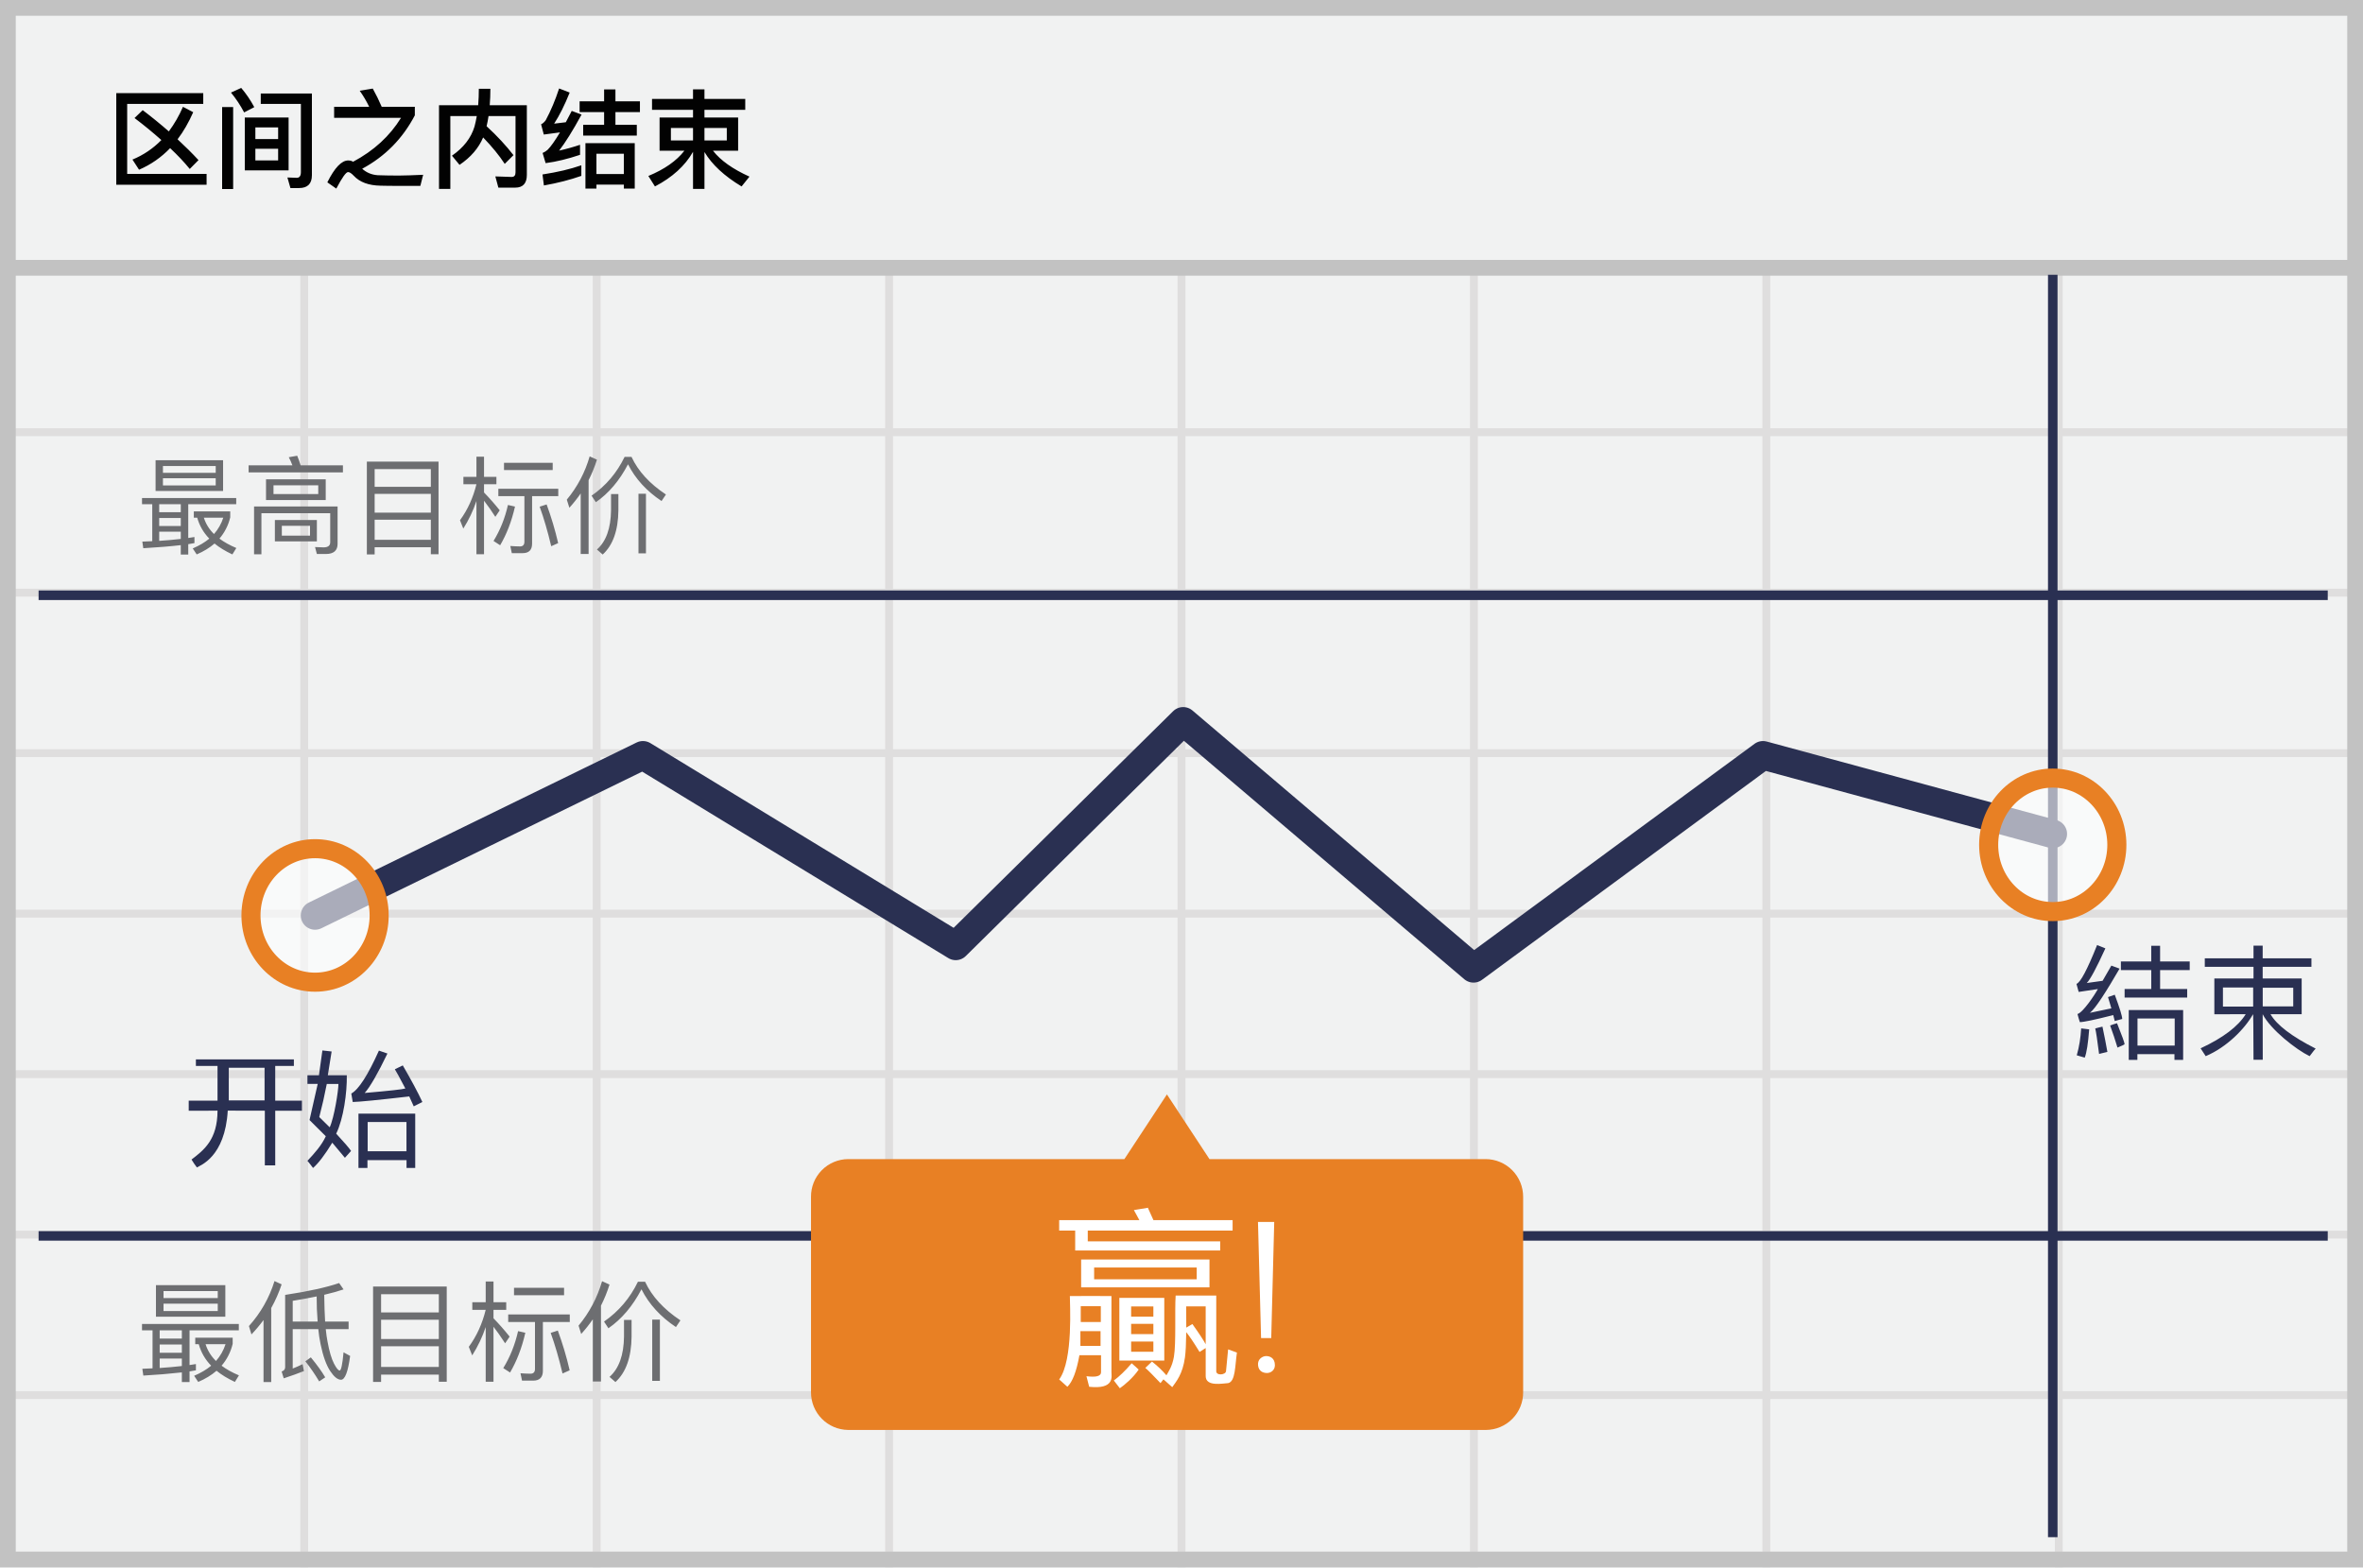
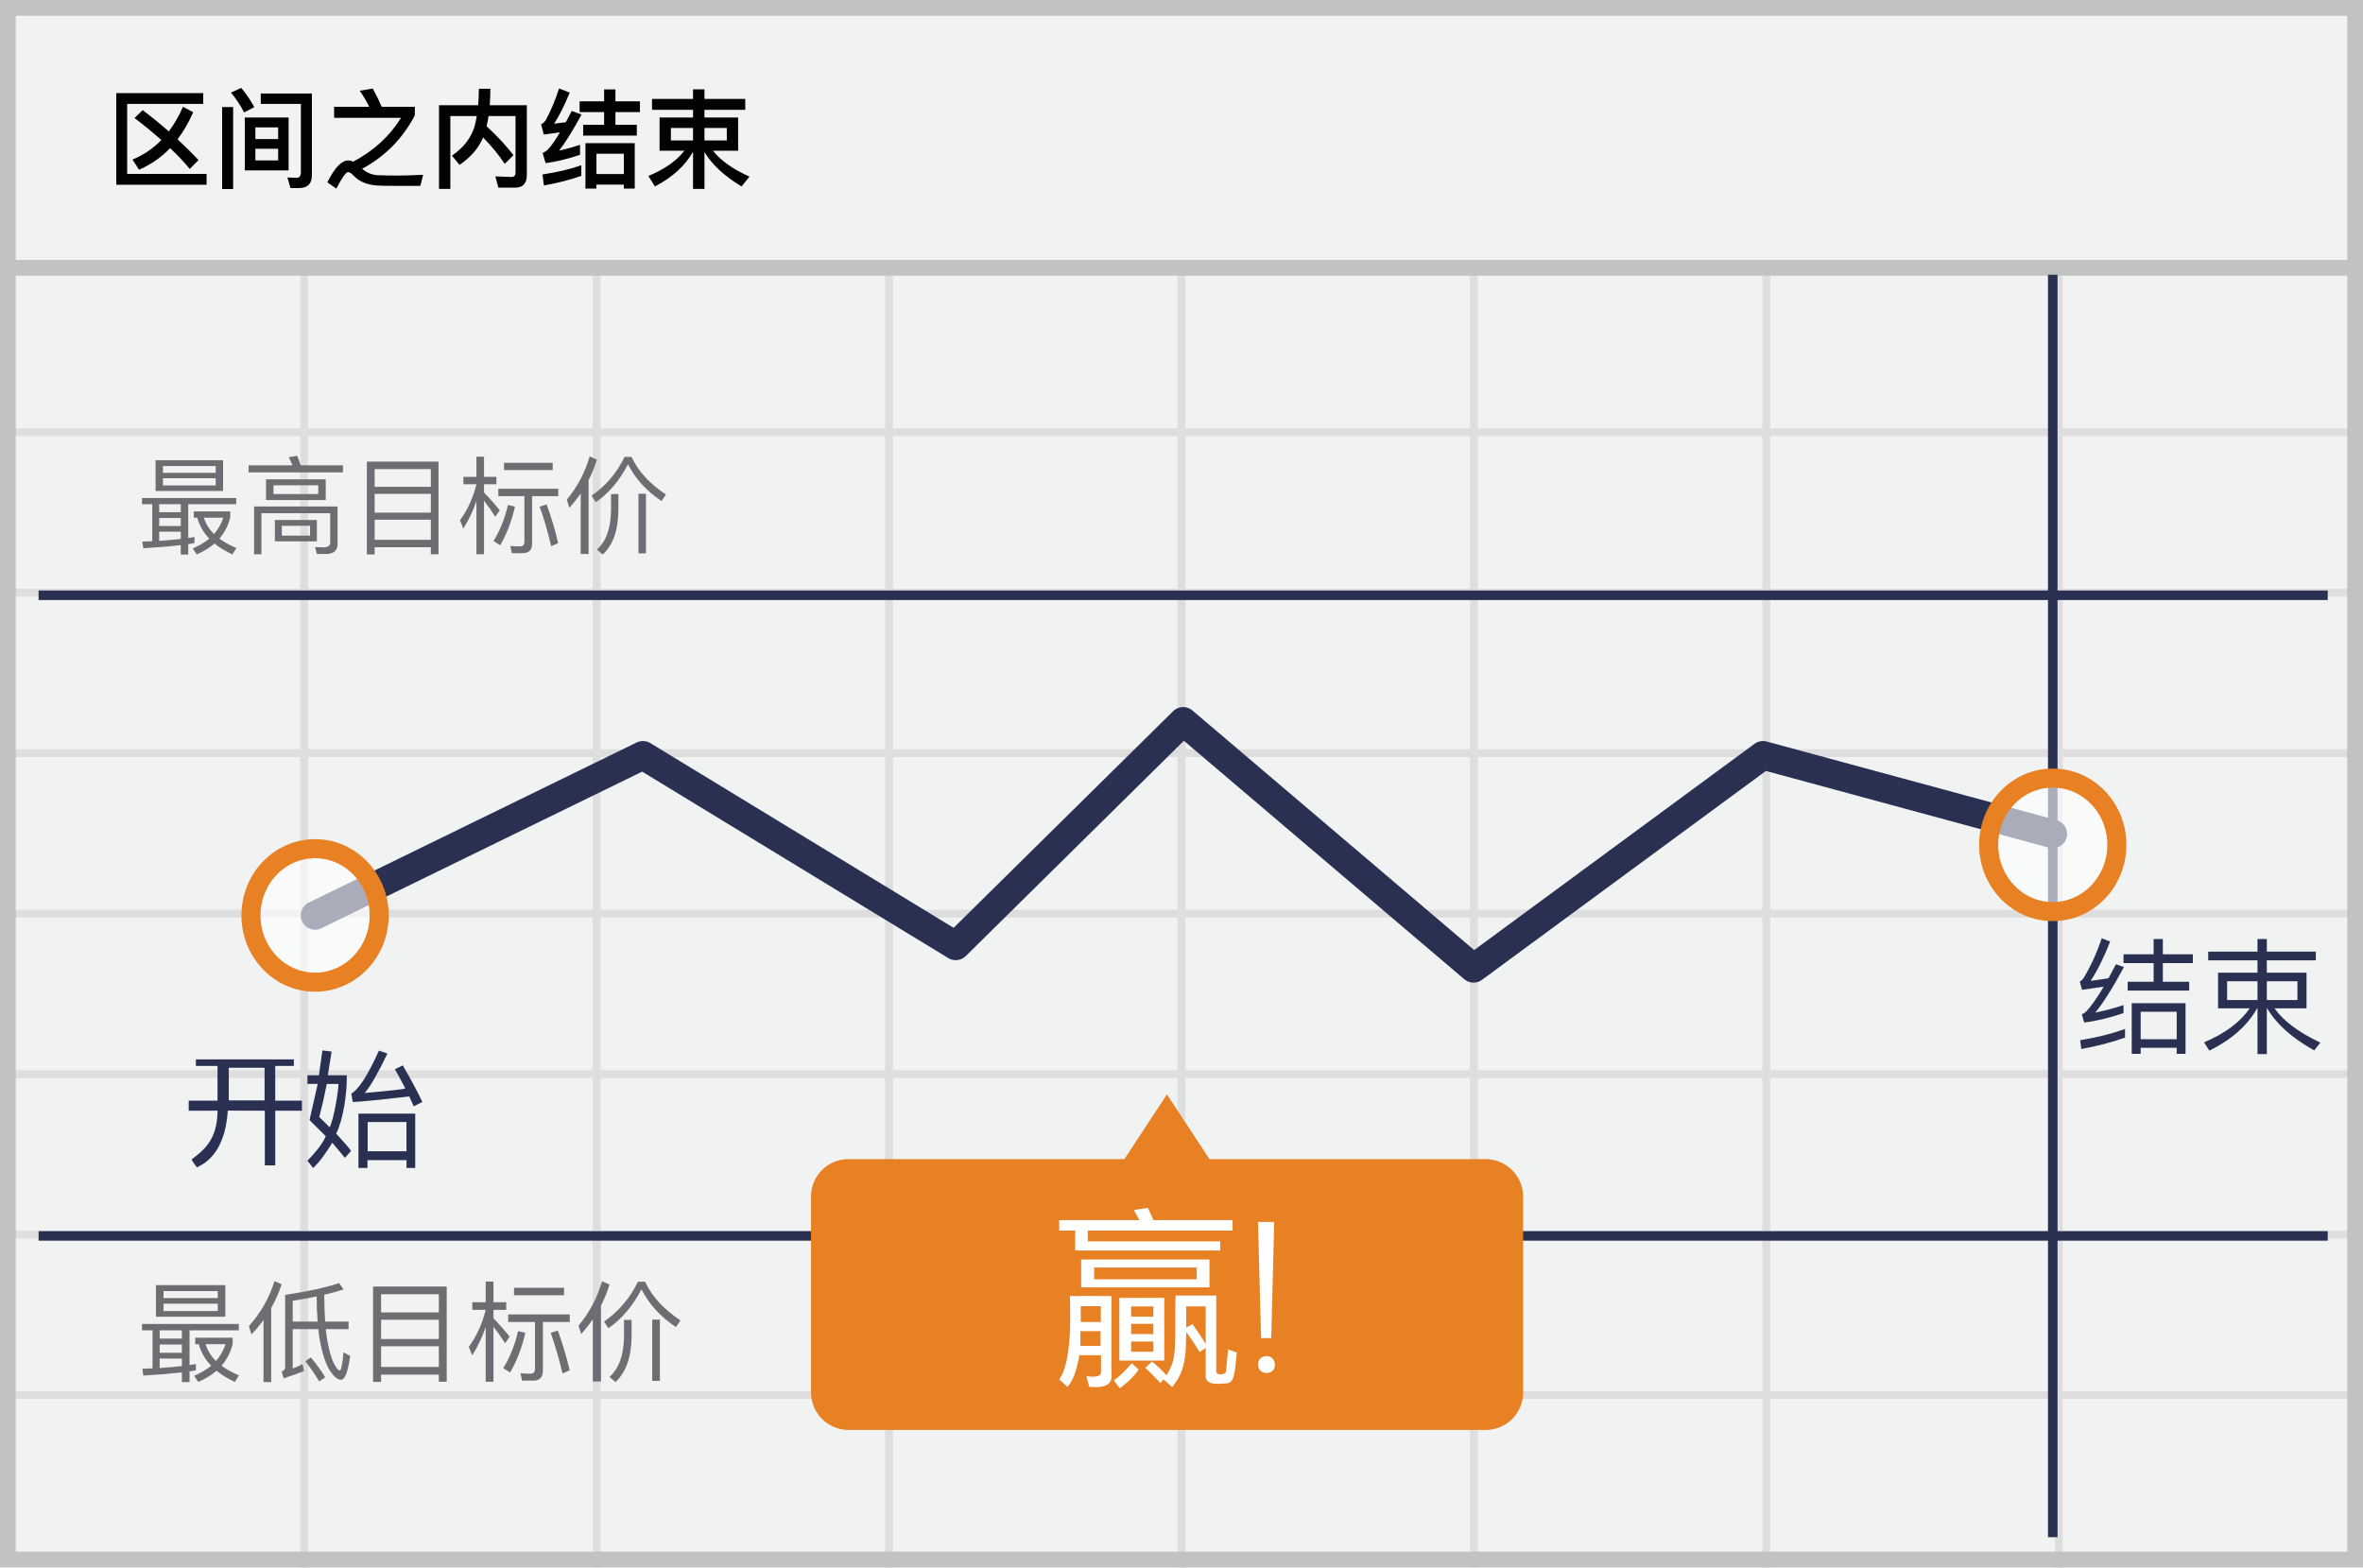
<svg xmlns="http://www.w3.org/2000/svg" width="300" height="199" viewBox="0 0 300 199">
  <g fill="none" fill-rule="evenodd">
-     <path fill="#F1F2F2" d="M0 0h300v199H0z" />
-     <path d="M39.125 55.375V74.75H75.25V55.375H39.125zm0-1H75.25V34h1v20.375h36.125V34h1v20.375H149.5V34h1v20.375h36.125V34h1v20.375h36.125V34h1v20.375h36.125V34h1v20.375H299.5v1h-37.625V74.75H299.5v1h-37.625v19.375H299.5v1h-37.625V115.5H299.5v1h-37.625v19.375H299.5v1h-37.625v19.375H299.5v1h-37.625v19.375H299.5v1h-37.625V199h-1v-21.375H224.75V199h-1v-21.375h-36.125V199h-1v-21.375H150.5V199h-1v-21.375h-36.125V199h-1v-21.375H76.25V199h-1v-21.375H39.125V199h-1v-21.375H1.5v-1h36.625V157.25H1.5v-1h36.625v-19.375H1.5v-1h36.625V116.5H1.5v-1h36.625V96.125H1.5v-1h36.625V75.75H1.5v-1h36.625V55.375H1.5v-1h36.625V34h1v20.375zm221.75 1H224.75V74.75h36.125V55.375zm-37.125 0h-36.125V74.75h36.125V55.375zm-37.125 0H150.5V74.75h36.125V55.375zm-37.125 0h-36.125V74.75H149.5V55.375zm-37.125 0H76.25V74.75h36.125V55.375zM39.125 75.75v19.375H75.25V75.75H39.125zm221.75 0H224.75v19.375h36.125V75.75zm-37.125 0h-36.125v19.375h36.125V75.75zm-37.125 0H150.5v19.375h36.125V75.75zm-37.125 0h-36.125v19.375H149.5V75.75zm-37.125 0H76.25v19.375h36.125V75.75zm-73.25 20.375V115.5H75.25V96.125H39.125zm221.75 0H224.75V115.5h36.125V96.125zm-37.125 0h-36.125V115.5h36.125V96.125zm-37.125 0H150.5V115.5h36.125V96.125zm-37.125 0h-36.125V115.5H149.5V96.125zm-37.125 0H76.25V115.5h36.125V96.125zM39.125 116.5v19.375H75.25V116.5H39.125zm221.75 0H224.75v19.375h36.125V116.5zm-37.125 0h-36.125v19.375h36.125V116.5zm-37.125 0H150.5v19.375h36.125V116.5zm-37.125 0h-36.125v19.375H149.5V116.5zm-37.125 0H76.25v19.375h36.125V116.5zm-73.25 20.375v19.375H75.25v-19.375H39.125zm221.75 0H224.75v19.375h36.125v-19.375zm-37.125 0h-36.125v19.375h36.125v-19.375zm-37.125 0H150.5v19.375h36.125v-19.375zm-37.125 0h-36.125v19.375H149.5v-19.375zm-37.125 0H76.25v19.375h36.125v-19.375zm-73.25 20.375v19.375H75.25V157.25H39.125zm221.75 0H224.75v19.375h36.125V157.25zm-37.125 0h-36.125v19.375h36.125V157.25zm-37.125 0H150.5v19.375h36.125V157.25zm-37.125 0h-36.125v19.375H149.5V157.25zm-37.125 0H76.25v19.375h36.125V157.25z" fill="#DFDEDE" />
+     <path fill="#F1F2F2" fill-rule="nonzero" d="M0 0h300v199H0z" />
+     <path d="M39.125 55.375V74.75H75.25V55.375H39.125zm0-1H75.25V34h1v20.375h36.125V34h1v20.375H149.5V34h1v20.375h36.125V34h1v20.375h36.125V34h1v20.375h36.125V34h1v20.375H299.5v1h-37.625V74.75H299.5v1h-37.625v19.375H299.5v1h-37.625V115.5H299.5v1h-37.625v19.375H299.5v1h-37.625v19.375H299.5v1h-37.625v19.375H299.5v1h-37.625V199h-1v-21.375H224.75V199h-1v-21.375h-36.125V199h-1v-21.375H150.5V199h-1v-21.375h-36.125V199h-1v-21.375H76.25V199h-1v-21.375H39.125V199h-1v-21.375H1.5v-1h36.625V157.25H1.5v-1h36.625v-19.375H1.5v-1h36.625V116.5H1.5v-1h36.625V96.125H1.5v-1h36.625V75.75H1.5v-1h36.625V55.375H1.5v-1h36.625V34h1v20.375zm221.75 1H224.75V74.75h36.125V55.375zm-37.125 0h-36.125V74.75h36.125V55.375zm-37.125 0H150.5V74.75h36.125V55.375zm-37.125 0h-36.125V74.75H149.5V55.375zm-37.125 0H76.25V74.75h36.125V55.375zM39.125 75.75v19.375H75.25V75.75H39.125zm221.75 0H224.75v19.375h36.125V75.75zm-37.125 0h-36.125v19.375h36.125V75.75zm-37.125 0H150.5v19.375h36.125V75.75zm-37.125 0h-36.125v19.375H149.5V75.75zm-37.125 0H76.25v19.375h36.125V75.75zm-73.25 20.375V115.5H75.25V96.125H39.125zm221.75 0H224.75V115.5h36.125V96.125zm-37.125 0h-36.125V115.5h36.125V96.125zm-37.125 0H150.5V115.5h36.125V96.125zm-37.125 0h-36.125V115.5H149.5V96.125zm-37.125 0H76.25V115.5h36.125V96.125zM39.125 116.5v19.375H75.25V116.5H39.125zm221.75 0H224.75v19.375h36.125V116.5zm-37.125 0h-36.125v19.375h36.125V116.5zm-37.125 0H150.5v19.375h36.125V116.5zm-37.125 0h-36.125v19.375H149.5V116.5zm-37.125 0H76.25v19.375h36.125V116.5zm-73.25 20.375v19.375H75.25v-19.375H39.125zm221.75 0H224.75v19.375h36.125v-19.375zm-37.125 0h-36.125v19.375h36.125v-19.375zm-37.125 0H150.5v19.375h36.125v-19.375zm-37.125 0h-36.125v19.375H149.5v-19.375zm-37.125 0H76.25v19.375h36.125v-19.375zm-73.25 20.375v19.375H75.25V157.25H39.125zm221.75 0H224.75v19.375h36.125V157.25zm-37.125 0h-36.125v19.375h36.125V157.25zm-37.125 0H150.5v19.375h36.125V157.25zm-37.125 0h-36.125v19.375H149.5V157.25zm-37.125 0H76.25v19.375h36.125V157.25z" fill="#DFDEDE" fill-rule="nonzero" />
    <path stroke="#C2C2C2" stroke-width="2" d="M1 1h298v197H1z" />
-     <path fill="#C2C2C2" d="M0 33h300v2H0z" />
+     <path fill="#C2C2C2" fill-rule="nonzero" d="M0 33h300v2H0z" />
    <g transform="translate(4 34.164)">
      <path d="M256.613.725V161M.9 41.412h290.625M.9 122.75h290.625" stroke="#2A3052" stroke-width="1.211" stroke-linejoin="round" />
      <path stroke="#2A3052" stroke-width="3.633" stroke-linecap="round" stroke-linejoin="round" d="M36 82.063l41.625-20.326 39.713 24.188 28.875-28.5 36.862 31.35 36.75-27.038 36.788 9.976" />
      <path d="M184.613 113H149.55l-5.4-8.213-5.4 8.213h-35.063a4.747 4.747 0 0 0-4.724 4.8v24.788a4.77 4.77 0 0 0 4.725 4.8h80.962a4.747 4.747 0 0 0 4.725-4.8V117.8a4.777 4.777 0 0 0-4.762-4.8z" fill="#E88024" fill-rule="nonzero" />
-       <ellipse cx="8.363" cy="9.6" rx="8.137" ry="8.475" opacity=".6" transform="translate(248.25 63.5)" fill="#FFF" fill-rule="nonzero" />
+       <ellipse cx="8.363" cy="8.6" rx="8.137" ry="8.475" opacity=".6" transform="translate(248.25 64.5)" fill="#FFF" fill-rule="nonzero" />
      <ellipse stroke="#E88024" stroke-width="2.422" cx="256.613" cy="73.1" rx="8.137" ry="8.475" />
-       <ellipse cx="9" cy="11.063" rx="8.137" ry="8.475" opacity=".6" transform="translate(27 71)" fill="#FFF" fill-rule="nonzero" />
+       <ellipse cx="9" cy="9.063" rx="8.137" ry="8.475" opacity=".6" transform="translate(27 73)" fill="#FFF" fill-rule="nonzero" />
      <ellipse stroke="#E88024" stroke-width="2.422" cx="36" cy="82.063" rx="8.137" ry="8.475" />
    </g>
-     <path d="M18.118 13.986a59.812 59.812 0 0 1 3.316 2.699 15.642 15.642 0 0 0 1.794-3.124l1.302.685c-.576 1.301-1.233 2.452-1.987 3.439.96.89 1.85 1.767 2.658 2.644l-1.11 1.123c-.712-.877-1.548-1.754-2.493-2.644a11.974 11.974 0 0 1-3.945 2.74l-.836-1.288a10.874 10.874 0 0 0 3.671-2.48 55.031 55.031 0 0 0-3.41-2.794l1.04-1zm-3.356-2.165h11.042v1.37h-9.658v8.891h10.082v1.37H14.762v-11.63zm16.316 3.096h5.562v6.713h-5.562v-6.713zm4.233 5.453v-1.48h-2.89v1.48h2.89zm-2.89-2.713h2.89v-1.48h-2.89v1.48zm5.548 6.22h-1.096l-.384-1.343 1.192.041c.343 0 .52-.246.52-.726v-8.658h-5.095v-1.315h6.493v10.37c0 1.083-.548 1.63-1.63 1.63zM28.2 13.588H29.6V24H28.2V13.588zm2.425-2.424c.63.74 1.178 1.548 1.658 2.438l-1.288.671a14.637 14.637 0 0 0-1.671-2.52l1.301-.59zm16.7.082a24.39 24.39 0 0 1 1.137 2.315h4.205v1.082c-1.548 2.96-3.78 5.22-6.685 6.782.548.493 1.206.767 1.973.821a69.49 69.49 0 0 0 2.753.042c.726 0 1.726-.042 3.014-.096l-.356 1.41h-2.439c-1.219 0-2.096-.013-2.616-.027-1.507-.027-2.63-.438-3.398-1.26-.301-.315-.534-.466-.726-.466-.26 0-.753.699-1.493 2.096l-1.137-.794c.932-1.863 1.808-2.781 2.658-2.781.178 0 .342.027.507.11a.275.275 0 0 1 .11.054c2.63-1.397 4.657-3.26 6.082-5.576H42.42v-1.397h4.452a14.286 14.286 0 0 0-1.205-2.041l1.658-.274zm14.014 6.206c-.575 1.356-1.575 2.52-3 3.48l-.96-1.165c1.467-1.014 2.426-2.247 2.864-3.699.11-.41.206-.863.288-1.329h-3.357v9.247h-1.438v-10.63h4.973a24.95 24.95 0 0 0 .082-2.083h1.466c0 .74-.028 1.439-.082 2.083h4.712v8.85c0 1.068-.493 1.616-1.466 1.616h-2.15l-.384-1.425 2.069.069c.328 0 .493-.192.493-.576v-7.15h-3.425c-.069.451-.15.876-.247 1.287 1.343 1.233 2.48 2.466 3.412 3.671l-1.11 1.11c-.685-1.055-1.603-2.178-2.74-3.356zm12.466 3.534v1.343c-1.397.493-2.972.904-4.753 1.219l-.178-1.397c1.876-.288 3.52-.672 4.931-1.165zm-2.822-9.754l1.343.52c-.644 1.604-1.302 2.919-1.973 3.946.493-.055.987-.11 1.48-.178.233-.452.48-.931.753-1.438l1.247.465c-1.124 2.069-2.082 3.59-2.85 4.576a25.837 25.837 0 0 0 2.658-.74v1.274c-1.548.52-3 .877-4.37 1.055l-.384-1.288c.247-.11.466-.246.644-.41.411-.412.932-1.151 1.562-2.206-.658.082-1.343.178-2.055.274l-.342-1.302c.219-.096.41-.274.589-.52.657-1.22 1.219-2.562 1.698-4.028zm2.603 1.63h3.11v-1.507h1.438v1.507h3.11v1.37h-3.11v1.617h2.713v1.37h-6.809v-1.37h2.658v-1.617h-3.11v-1.37zm7 5.316v5.767h-1.383v-.507h-3.48v.507h-1.397v-5.767h6.26zm-4.863 3.918h3.48V19.52h-3.48v2.576zm7.056-9.535h5.205v-1.22h1.452v1.22h5.179v1.384h-5.179v.972h4.275v4.22H90.52c.959 1.233 2.507 2.329 4.63 3.288l-1 1.246c-2.192-1.315-3.754-2.767-4.713-4.37v4.685h-1.452v-4.712c-1.013 1.78-2.63 3.246-4.836 4.397l-.835-1.329c2.055-.849 3.575-1.918 4.575-3.205h-3.15v-4.22h4.246v-.972H82.78V12.56zm9.493 5.274v-1.589h-2.836v1.59h2.836zm-4.288 0v-1.589h-2.808v1.59h2.808z" fill="#020202" />
-     <path d="M18.03 63.232h11.96v.786H23.9v4.285c.271-.04.543-.08.787-.122v.773c-.244.041-.516.082-.787.136v1.315h-.95v-1.193c-1.287.15-2.874.285-4.759.393l-.122-.84 1.261-.055v-4.692H18.03v-.786zm2.183 5.438a57.332 57.332 0 0 0 2.739-.244v-.923h-2.74v1.167zm0-1.885h2.739v-1.017h-2.74v1.017zm0-1.75h2.739v-1.017h-2.74v1.017zm-.461-6.604h8.57v3.906h-8.57V58.43zm7.634 3.2v-.908h-6.699v.909h6.7zm-6.699-1.6h6.7v-.867h-6.7v.867zm4.353 5.696h-.434v-.8h4.624v.76a6.453 6.453 0 0 1-1.37 2.698c.598.447 1.303.84 2.143 1.193l-.501.814c-.895-.42-1.655-.882-2.265-1.383-.624.542-1.383 1.003-2.265 1.383l-.501-.76c.813-.352 1.518-.759 2.102-1.247a6.078 6.078 0 0 1-1.533-2.658zm2.13 2.075a5.879 5.879 0 0 0 1.179-2.075h-2.468a4.943 4.943 0 0 0 1.288 2.075zm10.563-9.94c.15.366.298.773.434 1.22h5.37v.895H31.563v-.895h5.56a8.103 8.103 0 0 0-.461-1.03l1.071-.19zm3.634 12.476h-1.139l-.23-.882 1.085.04c.556 0 .84-.216.84-.65v-3.689H33.19v5.221h-.935v-6.075h10.604v4.746c0 .855-.502 1.289-1.492 1.289zm-7.594-9.48h7.58v2.631h-7.58v-2.63zm6.632 1.872v-1.112h-5.682v1.112h5.682zm-5.506 3.295h5.33v2.712h-5.33v-2.712zm4.461 1.98v-1.247h-3.58v1.247h3.58zm16.314-9.397v11.757h-.976v-.882h-7.133v.909h-.99V58.608h9.099zm-8.11 9.926h7.134v-2.55h-7.133v2.55zm0-3.444h7.134v-2.387h-7.133v2.387zm0-3.282h7.134v-2.251h-7.133v2.25zm12.924-3.824h.963v2.563h1.573v.935H61.45v1.045a30.78 30.78 0 0 1 1.993 2.264l-.556.827a28.374 28.374 0 0 0-1.437-2.047v6.794h-.963V63.61a16.017 16.017 0 0 1-1.668 3.5l-.42-1.059c.976-1.329 1.668-2.86 2.088-4.57h-1.654v-.935h1.654v-2.563zm4 6.13l.895.203c-.434 1.898-1.07 3.525-1.885 4.909l-.84-.543c.84-1.37 1.45-2.888 1.83-4.57zm4.91-.069a40.88 40.88 0 0 1 1.464 4.91l-.881.393c-.448-1.885-.936-3.553-1.465-5.018l.881-.285zM66.36 70.23h-1.383l-.19-.908c.434.027.84.054 1.234.054.366 0 .556-.204.556-.597v-5.79h-3.309v-.936h7.608v.936h-3.323v6.034c0 .8-.407 1.207-1.193 1.207zm-2.373-11.472h6.183v.922h-6.183v-.922zm9.736 3.892a16.92 16.92 0 0 1-1.437 1.817l-.326-1.03a15.067 15.067 0 0 0 2.902-5.493l.923.42a16.876 16.876 0 0 1-1.058 2.604v9.37h-1.004V62.65zm7.337.04h.949v7.567h-.95V62.69zm-3.485.041h.935v2.048c-.027 2.563-.691 4.434-1.993 5.627l-.732-.637c1.166-1.03 1.762-2.699 1.79-4.99V62.73zm1.722-4.72h.881c.841 1.818 2.306 3.405 4.367 4.774l-.556.827c-1.899-1.26-3.323-2.82-4.258-4.664-1.085 2.074-2.441 3.675-4.082 4.814l-.543-.828c1.818-1.26 3.214-2.902 4.19-4.922zM18.03 168.1h12.29v.807h-6.256v4.404c.278-.042.557-.083.808-.125v.794c-.251.042-.53.084-.808.14v1.351h-.976v-1.226a86.403 86.403 0 0 1-4.891.404l-.126-.864 1.296-.056v-4.822H18.03v-.808zm2.243 5.588a58.918 58.918 0 0 0 2.815-.251v-.948h-2.815v1.199zm0-1.938h2.815v-1.045h-2.815v1.045zm0-1.797h2.815v-1.046h-2.815v1.046zm-.474-6.787h8.808v4.013h-8.808v-4.013zm7.846 3.289v-.934h-6.884v.934h6.884zm-6.884-1.645h6.884v-.892h-6.884v.892zm4.473 5.853h-.446v-.822h4.752v.78a6.632 6.632 0 0 1-1.407 2.774c.613.46 1.338.864 2.202 1.226l-.516.836c-.92-.432-1.7-.905-2.327-1.421-.641.557-1.422 1.031-2.327 1.421l-.516-.78c.836-.362 1.56-.78 2.16-1.282a6.247 6.247 0 0 1-1.575-2.732zm2.188 2.133a6.042 6.042 0 0 0 1.213-2.133h-2.537a5.08 5.08 0 0 0 1.324 2.133zm9.741-4.042v5.003c.432-.167.85-.362 1.255-.557l.167.878c-.725.292-1.589.599-2.564.92l-.265-.865c.293-.097.446-.278.446-.543v-9.184c2.94-.446 5.226-.948 6.856-1.505l.558.808c-.697.237-1.505.46-2.453.683.014 1.31.056 2.439.112 3.4h2.982v.962h-2.899c.056.6.14 1.129.223 1.575.223 1.24.502 2.174.822 2.801.307.585.544.878.725.878.181-.014.348-.78.488-2.313l.836.46c-.265 2.006-.655 3.024-1.157 3.024-.432 0-.892-.377-1.38-1.115-.501-.767-.905-1.896-1.212-3.387a16.554 16.554 0 0 1-.292-1.923h-3.248zm3.039-4.153c-.92.195-1.938.376-3.039.558v2.634h3.164a36.754 36.754 0 0 1-.125-3.192zm-.74 7.735c.781.947 1.394 1.797 1.827 2.536l-.767.516a22.243 22.243 0 0 0-1.756-2.55l.697-.502zm-4.612-9.686l.906.418a17.145 17.145 0 0 1-1.324 3.01v9.393h-.976v-7.874c-.473.642-.975 1.24-1.532 1.826l-.321-1.06a15.241 15.241 0 0 0 3.247-5.713zm21.866.697v12.083h-1.004v-.906h-7.33v.933h-1.017v-12.11h9.35zm-8.334 10.201h7.33v-2.62h-7.33v2.62zm0-3.54h7.33v-2.452h-7.33v2.452zm0-3.372h7.33v-2.313h-7.33v2.313zm13.281-3.93h.99v2.634h1.616v.961h-1.617v1.073a31.631 31.631 0 0 1 2.049 2.328l-.571.85c-.572-.878-1.06-1.575-1.478-2.104v6.982h-.989v-6.94a16.46 16.46 0 0 1-1.714 3.595l-.432-1.087c1.003-1.366 1.714-2.94 2.146-4.697h-1.7v-.961h1.7v-2.634zm4.111 6.299l.92.209c-.446 1.951-1.101 3.623-1.937 5.045l-.864-.558c.864-1.407 1.49-2.968 1.881-4.696zm5.045-.07a42.012 42.012 0 0 1 1.505 5.045l-.906.404c-.46-1.937-.961-3.65-1.505-5.156l.906-.293zm-3.122 6.355h-1.421l-.195-.934c.446.028.864.056 1.268.056.376 0 .571-.209.571-.613v-5.95h-3.4v-.962h7.818v.961h-3.414v6.202c0 .822-.418 1.24-1.227 1.24zm-2.439-11.79h6.355v.948h-6.355v-.948zm10.007 4a17.389 17.389 0 0 1-1.478 1.867l-.334-1.059a15.484 15.484 0 0 0 2.982-5.644l.948.432a17.343 17.343 0 0 1-1.087 2.676v9.63h-1.031V167.5zm7.539.042h.975v7.776h-.975v-7.776zm-3.582.042h.962v2.104c-.028 2.634-.71 4.557-2.049 5.783l-.752-.655c1.198-1.059 1.811-2.773 1.84-5.128v-2.104zm1.77-4.85h.906c.864 1.867 2.37 3.498 4.487 4.905l-.57.85c-1.952-1.296-3.415-2.898-4.377-4.794-1.115 2.133-2.508 3.777-4.195 4.948l-.557-.85c1.867-1.296 3.303-2.983 4.306-5.06z" fill="#6D6E71" />
-     <g fill="#2A3052">
-       <path d="M266.242 119.986l1.051.423c-1.145 2.511-1.933 3.977-2.363 4.398l2.01-.28 1.113-1.93c-.033-.011.314.117 1.042.385-1.656 2.851-3.06 5.075-3.768 5.612l2.726-.57-.426-1.43.856-.3c.632 1.697.948 2.722.948 3.077-.534.142-.85.23-.948.264l-.19-.756c-2.34.595-3.754.893-4.242.893a14.75 14.75 0 0 1-.298-1.03c.678-.163 2.202-2.448 2.584-3.167l-2.435.365c-.1-.368-.193-.71-.28-1.024.494-.154 1.368-1.798 2.62-4.93zM267.897 130.203a8.01 8.01 0 0 1 .876-.29c.64 1.595.96 2.484.96 2.669-.052.057-.353.198-.903.422a49.991 49.991 0 0 0-.933-2.801zM266.922 130.348c.074.29.627 3.095.627 3.207l-1.056.255c-.221-1.742-.383-2.82-.487-3.232.406-.125.483-.125.916-.23zM264.22 130.569l1.016.123c-.134 1.776-.321 2.973-.563 3.59a40.545 40.545 0 0 0-1.013-.298c.303-1.055.49-2.194.56-3.415zM269.263 122.075v1.092h3.854v2.397h-3.382v1.09h7.944v-1.09h-3.438v-2.397H278v-1.092h-3.76v-1.993h-1.124v1.993zM276.063 134.569v-.729h-4.706v.729h-1.097v-6.331h6.906v6.33h-1.103zm.03-5.257h-4.723v3.441h4.724v-3.441zM286.099 121.676v-1.614h1.164v1.614h6.19v1.075h-6.19v1.48h4.951v4.536h-3.957c.795 1.378 2.706 2.834 5.733 4.366-.06.037-.315.358-.765.962-1.695-.811-4.968-3.382-5.962-5.328l.01 5.784h-1.174c-.008-3.976-.03-5.9-.064-5.774-1.034 1.836-3.311 4.175-6.005 5.318l-.648-.996c2.856-1.333 4.765-2.777 5.727-4.332l-3.982.01v-4.546h4.972v-1.48h-6.185v-1.075h6.185zm-.043 3.7h-3.837v2.427h3.837v-2.427zm1.214 2.402h3.874v-2.369h-3.874v2.369z" />
-     </g>
-     <g fill="#2A3052">
+     <path d="M18.118 13.986a59.812 59.812 0 0 1 3.316 2.699 15.642 15.642 0 0 0 1.794-3.124l1.302.685c-.576 1.301-1.233 2.452-1.987 3.439.96.89 1.85 1.767 2.658 2.644l-1.11 1.123c-.712-.877-1.548-1.754-2.493-2.644a11.974 11.974 0 0 1-3.945 2.74l-.836-1.288a10.874 10.874 0 0 0 3.671-2.48 55.031 55.031 0 0 0-3.41-2.794l1.04-1zm-3.356-2.165h11.042v1.37h-9.658v8.891h10.082v1.37H14.762v-11.63zm16.316 3.096h5.562v6.713h-5.562v-6.713zm4.233 5.453v-1.48h-2.89v1.48h2.89zm-2.89-2.713h2.89v-1.48h-2.89v1.48zm5.548 6.22h-1.096l-.384-1.343 1.192.041c.343 0 .52-.246.52-.726v-8.658h-5.095v-1.315h6.493v10.37c0 1.083-.548 1.63-1.63 1.63zM28.2 13.588H29.6V24H28.2V13.588zm2.425-2.424c.63.74 1.178 1.548 1.658 2.438l-1.288.671a14.637 14.637 0 0 0-1.671-2.52l1.301-.59zm16.7.082a24.39 24.39 0 0 1 1.137 2.315h4.205v1.082c-1.548 2.96-3.78 5.22-6.685 6.782.548.493 1.206.767 1.973.821a69.49 69.49 0 0 0 2.753.042c.726 0 1.726-.042 3.014-.096l-.356 1.41h-2.439c-1.219 0-2.096-.013-2.616-.027-1.507-.027-2.63-.438-3.398-1.26-.301-.315-.534-.466-.726-.466-.26 0-.753.699-1.493 2.096l-1.137-.794c.932-1.863 1.808-2.781 2.658-2.781.178 0 .342.027.507.11a.275.275 0 0 1 .11.054c2.63-1.397 4.657-3.26 6.082-5.576H42.42v-1.397h4.452a14.286 14.286 0 0 0-1.205-2.041l1.658-.274zm14.014 6.206c-.575 1.356-1.575 2.52-3 3.48l-.96-1.165c1.467-1.014 2.426-2.247 2.864-3.699.11-.41.206-.863.288-1.329h-3.357v9.247h-1.438v-10.63h4.973a24.95 24.95 0 0 0 .082-2.083h1.466c0 .74-.028 1.439-.082 2.083h4.712v8.85c0 1.068-.493 1.616-1.466 1.616h-2.15l-.384-1.425 2.069.069c.328 0 .493-.192.493-.576v-7.15h-3.425c-.069.451-.15.876-.247 1.287 1.343 1.233 2.48 2.466 3.412 3.671l-1.11 1.11c-.685-1.055-1.603-2.178-2.74-3.356zm12.466 3.534v1.343c-1.397.493-2.972.904-4.753 1.219l-.178-1.397c1.876-.288 3.52-.672 4.931-1.165zm-2.822-9.754l1.343.52c-.644 1.604-1.302 2.919-1.973 3.946.493-.055.987-.11 1.48-.178.233-.452.48-.931.753-1.438l1.247.465c-1.124 2.069-2.082 3.59-2.85 4.576a25.837 25.837 0 0 0 2.658-.74v1.274c-1.548.52-3 .877-4.37 1.055l-.384-1.288c.247-.11.466-.246.644-.41.411-.412.932-1.151 1.562-2.206-.658.082-1.343.178-2.055.274l-.342-1.302c.219-.096.41-.274.589-.52.657-1.22 1.219-2.562 1.698-4.028zm2.603 1.63h3.11v-1.507h1.438v1.507h3.11v1.37h-3.11v1.617h2.713v1.37h-6.809v-1.37h2.658v-1.617h-3.11v-1.37zm7 5.316v5.767h-1.383v-.507h-3.48v.507h-1.397v-5.767h6.26zm-4.863 3.918h3.48V19.52h-3.48v2.576zm7.056-9.535h5.205v-1.22h1.452v1.22h5.179v1.384h-5.179v.972h4.275v4.22H90.52c.959 1.233 2.507 2.329 4.63 3.288l-1 1.246c-2.192-1.315-3.754-2.767-4.713-4.37v4.685h-1.452v-4.712c-1.013 1.78-2.63 3.246-4.836 4.397l-.835-1.329c2.055-.849 3.575-1.918 4.575-3.205h-3.15v-4.22h4.246v-.972H82.78V12.56zm9.493 5.274v-1.589h-2.836v1.59h2.836zm-4.288 0v-1.589h-2.808v1.59h2.808z" fill="#020202" fill-rule="nonzero" />
+     <path d="M18.03 63.232h11.96v.786H23.9v4.285c.271-.04.543-.08.787-.122v.773c-.244.041-.516.082-.787.136v1.315h-.95v-1.193c-1.287.15-2.874.285-4.759.393l-.122-.84 1.261-.055v-4.692H18.03v-.786zm2.183 5.438a57.332 57.332 0 0 0 2.739-.244v-.923h-2.74v1.167zm0-1.885h2.739v-1.017h-2.74v1.017zm0-1.75h2.739v-1.017h-2.74v1.017zm-.461-6.604h8.57v3.906h-8.57V58.43zm7.634 3.2v-.908h-6.699v.909h6.7zm-6.699-1.6h6.7v-.867h-6.7v.867zm4.353 5.696h-.434v-.8h4.624v.76a6.453 6.453 0 0 1-1.37 2.698c.598.447 1.303.84 2.143 1.193l-.501.814c-.895-.42-1.655-.882-2.265-1.383-.624.542-1.383 1.003-2.265 1.383l-.501-.76c.813-.352 1.518-.759 2.102-1.247a6.078 6.078 0 0 1-1.533-2.658zm2.13 2.075a5.879 5.879 0 0 0 1.179-2.075h-2.468a4.943 4.943 0 0 0 1.288 2.075zm10.563-9.94c.15.366.298.773.434 1.22h5.37v.895H31.563v-.895h5.56a8.103 8.103 0 0 0-.461-1.03l1.071-.19zm3.634 12.476h-1.139l-.23-.882 1.085.04c.556 0 .84-.216.84-.65v-3.689H33.19v5.221h-.935v-6.075h10.604v4.746c0 .855-.502 1.289-1.492 1.289zm-7.594-9.48h7.58v2.631h-7.58v-2.63zm6.632 1.872v-1.112h-5.682v1.112h5.682zm-5.506 3.295h5.33v2.712h-5.33v-2.712zm4.461 1.98v-1.247h-3.58v1.247h3.58zm16.314-9.397v11.757h-.976v-.882h-7.133v.909h-.99V58.608h9.099zm-8.11 9.926h7.134v-2.55h-7.133v2.55zm0-3.444h7.134v-2.387h-7.133v2.387zm0-3.282h7.134v-2.251h-7.133v2.25zm12.924-3.824h.963v2.563h1.573v.935H61.45v1.045a30.78 30.78 0 0 1 1.993 2.264l-.556.827a28.374 28.374 0 0 0-1.437-2.047v6.794h-.963V63.61a16.017 16.017 0 0 1-1.668 3.5l-.42-1.059c.976-1.329 1.668-2.86 2.088-4.57h-1.654v-.935h1.654v-2.563zm4 6.13l.895.203c-.434 1.898-1.07 3.525-1.885 4.909l-.84-.543c.84-1.37 1.45-2.888 1.83-4.57zm4.91-.069a40.88 40.88 0 0 1 1.464 4.91l-.881.393c-.448-1.885-.936-3.553-1.465-5.018l.881-.285zM66.36 70.23h-1.383l-.19-.908c.434.027.84.054 1.234.054.366 0 .556-.204.556-.597v-5.79h-3.309v-.936h7.608v.936h-3.323v6.034c0 .8-.407 1.207-1.193 1.207zm-2.373-11.472h6.183v.922h-6.183v-.922zm9.736 3.892a16.92 16.92 0 0 1-1.437 1.817l-.326-1.03a15.067 15.067 0 0 0 2.902-5.493l.923.42a16.876 16.876 0 0 1-1.058 2.604v9.37h-1.004V62.65zm7.337.04h.949v7.567h-.95V62.69zm-3.485.041h.935v2.048c-.027 2.563-.691 4.434-1.993 5.627l-.732-.637c1.166-1.03 1.762-2.699 1.79-4.99V62.73zm1.722-4.72h.881c.841 1.818 2.306 3.405 4.367 4.774l-.556.827c-1.899-1.26-3.323-2.82-4.258-4.664-1.085 2.074-2.441 3.675-4.082 4.814l-.543-.828c1.818-1.26 3.214-2.902 4.19-4.922zM18.03 168.1h12.29v.807h-6.256v4.404c.278-.042.557-.083.808-.125v.794c-.251.042-.53.084-.808.14v1.351h-.976v-1.226a86.403 86.403 0 0 1-4.891.404l-.126-.864 1.296-.056v-4.822H18.03v-.808zm2.243 5.588a58.918 58.918 0 0 0 2.815-.251v-.948h-2.815v1.199zm0-1.938h2.815v-1.045h-2.815v1.045zm0-1.797h2.815v-1.046h-2.815v1.046zm-.474-6.787h8.808v4.013h-8.808v-4.013zm7.846 3.289v-.934h-6.884v.934h6.884zm-6.884-1.645h6.884v-.892h-6.884v.892zm4.473 5.853h-.446v-.822h4.752v.78a6.632 6.632 0 0 1-1.407 2.774c.613.46 1.338.864 2.202 1.226l-.516.836c-.92-.432-1.7-.905-2.327-1.421-.641.557-1.422 1.031-2.327 1.421l-.516-.78c.836-.362 1.56-.78 2.16-1.282a6.247 6.247 0 0 1-1.575-2.732zm2.188 2.133a6.042 6.042 0 0 0 1.213-2.133h-2.537a5.08 5.08 0 0 0 1.324 2.133zm9.741-4.042v5.003c.432-.167.85-.362 1.255-.557l.167.878c-.725.292-1.589.599-2.564.92l-.265-.865c.293-.097.446-.278.446-.543v-9.184c2.94-.446 5.226-.948 6.856-1.505l.558.808c-.697.237-1.505.46-2.453.683.014 1.31.056 2.439.112 3.4h2.982v.962h-2.899c.056.6.14 1.129.223 1.575.223 1.24.502 2.174.822 2.801.307.585.544.878.725.878.181-.014.348-.78.488-2.313l.836.46c-.265 2.006-.655 3.024-1.157 3.024-.432 0-.892-.377-1.38-1.115-.501-.767-.905-1.896-1.212-3.387a16.554 16.554 0 0 1-.292-1.923h-3.248zm3.039-4.153c-.92.195-1.938.376-3.039.558v2.634h3.164a36.754 36.754 0 0 1-.125-3.192zm-.74 7.735c.781.947 1.394 1.797 1.827 2.536l-.767.516a22.243 22.243 0 0 0-1.756-2.55l.697-.502zm-4.612-9.686l.906.418a17.145 17.145 0 0 1-1.324 3.01v9.393h-.976v-7.874c-.473.642-.975 1.24-1.532 1.826l-.321-1.06a15.241 15.241 0 0 0 3.247-5.713zm21.866.697v12.083h-1.004v-.906h-7.33v.933h-1.017v-12.11h9.35zm-8.334 10.201h7.33v-2.62h-7.33v2.62zm0-3.54h7.33v-2.452h-7.33v2.452zm0-3.372h7.33v-2.313h-7.33v2.313zm13.281-3.93h.99v2.634h1.616v.961h-1.617v1.073a31.631 31.631 0 0 1 2.049 2.328l-.571.85c-.572-.878-1.06-1.575-1.478-2.104v6.982h-.989v-6.94a16.46 16.46 0 0 1-1.714 3.595l-.432-1.087c1.003-1.366 1.714-2.94 2.146-4.697h-1.7v-.961h1.7v-2.634zm4.111 6.299l.92.209c-.446 1.951-1.101 3.623-1.937 5.045l-.864-.558c.864-1.407 1.49-2.968 1.881-4.696zm5.045-.07a42.012 42.012 0 0 1 1.505 5.045l-.906.404c-.46-1.937-.961-3.65-1.505-5.156l.906-.293zm-3.122 6.355h-1.421l-.195-.934c.446.028.864.056 1.268.056.376 0 .571-.209.571-.613v-5.95h-3.4v-.962h7.818v.961h-3.414v6.202c0 .822-.418 1.24-1.227 1.24zm-2.439-11.79h6.355v.948h-6.355v-.948zm10.007 4a17.389 17.389 0 0 1-1.478 1.867l-.334-1.059a15.484 15.484 0 0 0 2.982-5.644l.948.432a17.343 17.343 0 0 1-1.087 2.676v9.63h-1.031V167.5zm7.539.042h.975v7.776h-.975v-7.776zm-3.582.042h.962v2.104c-.028 2.634-.71 4.557-2.049 5.783l-.752-.655c1.198-1.059 1.811-2.773 1.84-5.128v-2.104zm1.77-4.85h.906c.864 1.867 2.37 3.498 4.487 4.905l-.57.85c-1.952-1.296-3.415-2.898-4.377-4.794-1.115 2.133-2.508 3.777-4.195 4.948l-.557-.85c1.867-1.296 3.303-2.983 4.306-5.06z" fill="#6D6E71" fill-rule="nonzero" />
+     <g fill="#2A3052" fill-rule="nonzero">
      <path d="M40.93 133.369l1.173.132-.483 3.016c.155.011.958.011 2.41 0 .04 2.214-.418 5.52-1.348 7.419 1 1.076 1.63 1.806 1.889 2.192l-.782.87-1.604-1.916c-.936 1.535-1.75 2.604-2.442 3.209a17.114 17.114 0 0 0-.713-.907c.906-.967 1.8-1.957 2.333-3.12l-2.067-2.059 1.04-4.59H39.03v-1.098h1.463l.438-3.148zm2.036 4.253h-1.479a65.61 65.61 0 0 1-.953 4.204c.55.535.991.969 1.324 1.301.567-1.208 1.108-4.645 1.108-5.505zM48.108 133.39l1.08.37c-1.24 2.572-2.204 4.242-2.889 5.008 3.126-.272 4.847-.461 5.163-.569-.765-1.453-1.21-2.266-1.334-2.44l1.008-.49c1.088 1.872 1.917 3.42 2.487 4.646l-1.096.552-.57-1.259c-3.952.455-6.344.691-7.175.707a29.34 29.34 0 0 0-.182-1.074c.936-.515 2.105-2.332 3.508-5.451zM51.612 148.29v-.994H46.65v.995h-1.14v-6.898h7.205v6.898h-1.102zm-.008-5.835h-4.927v3.715h4.927v-3.715zM24.87 135.334v-.831h12.44v.831h-2.368v4.407h3.391v1.28h-3.39v6.942h-1.32v-6.943l-4.707-.01c-.352 5.927-3.52 6.953-3.916 7.213a9.79 9.79 0 0 1-.685-1.002c1.544-1.184 3.3-2.505 3.3-6.21-1.32.006-2.792.034-3.657.01v-1.28h3.658v-4.407H24.87zm8.72.233h-4.544v4.145h4.543v-4.145z" />
    </g>
-     <g fill="#FFF">
+     <g fill="#FFF" fill-rule="nonzero">
      <path d="M160.102 169.886h1.29l.38-14.74h-2.062zM159.717 173.333c.08.79.665.99 1.141.99.477 0 1-.357 1-.99 0-.938-.663-1.161-1.108-1.161-.445 0-1.114.37-1.033 1.161z" />
      <g>
        <path d="M143.673 173.087c.349.298.646.565.89.802-.71 1.045-1.802 1.961-2.392 2.369a197.26 197.26 0 0 1-.76-.983c.702-.515 1.456-1.244 2.262-2.188zM147.814 164.783v7.965h-5.705v-7.965h5.705zm-1.386 5.543h-2.822v1.298h2.822v-1.298zm0-2.242h-2.822v1.297h2.822v-1.297zm0-2.21h-2.822v1.296h2.822v-1.297zM156.488 156.239v-1.323H146.44c-.61-1.34-.843-1.863-.697-1.573l-1.787.293.699 1.28H134.47v1.323h2.033v2.532h18.408v-1.167H138.1v-1.365h18.388zM137.258 159.914h16.295v3.537h-16.295v-3.537zm1.65 1.015v1.498h13.024v-1.498h-13.024zM135.827 164.555c1.753-.017 3.513-.017 5.28 0v9.67c0 .512.442 2.2-2.827 1.846l-.348-1.341c1.235.16 1.852-.008 1.852-.504v-2.158h-2.744c-.368 2.048-.878 3.382-1.53 4.003-.2-.168-.547-.479-1.04-.931 1.823-2.464 1.34-9.795 1.357-10.585zm1.338 4.456v1.866h2.558v-1.866h-2.558zm2.592-3.173h-2.548v2.012h2.548v-2.012z" />
        <path d="M153.07 171.151l-.777.5c-.761-1.24-1.325-2.076-1.69-2.508-.019 1.473-.073 2.538-.164 3.195-.295 2.133-1.085 3.034-1.613 3.781l-1.12-.992-.372.479c-.981-1.038-1.624-1.68-1.929-1.928.324-.305.606-.574.847-.808a13.138 13.138 0 0 1 1.836 1.744c.244-.442.738-1.109.953-2.373.286-1.688.09-5.97.216-7.756a603.27 603.27 0 0 1 5.155 0v9.565c-.06.655 1.243.54 1.243 0l.263-2.727c.222.092.594.227 1.118.404-.247 1.665-.172 3.686-1.118 3.879-.67.032-2.847.492-2.847-.89v-3.565zm0-.43v-4.859h-2.477c.014 1.003.019 1.902.014 2.697l.773-.455c.847 1.183 1.41 2.039 1.69 2.57v.047z" />
      </g>
    </g>
+     <path d="M269.789 130.645v1.088c-1.632.592-3.472 1.072-5.552 1.456l-.144-1.12c2.176-.352 4.064-.832 5.696-1.424zm-2.96-11.52l1.072.416c-.816 2.08-1.648 3.744-2.48 4.992a59.982 59.982 0 0 0 2.272-.336c.304-.576.624-1.168.944-1.776l1.008.368c-1.456 2.704-2.672 4.624-3.648 5.776 1.216-.24 2.416-.56 3.6-.96v1.024c-1.728.592-3.392.992-4.992 1.2l-.304-1.04c.208-.096.384-.208.528-.336.608-.624 1.36-1.68 2.256-3.184-.912.144-1.824.272-2.752.4l-.288-1.056c.176-.08.336-.224.48-.432.896-1.472 1.664-3.152 2.304-5.056zm2.768 2.032h3.824v-1.936h1.168v1.936h3.808v1.12h-3.808v2.368h3.344v1.12h-7.808v-1.12h3.296v-2.368h-3.824v-1.12zm7.872 6.208v6.432h-1.12v-.768h-4.576v.768h-1.136v-6.432h6.832zm-5.696 4.576h4.576v-3.488h-4.576v3.488zm8.576-11.12h6.256v-1.6h1.184v1.6h6.224v1.104h-6.224v1.568h5.04v4.528h-4.064c1.152 1.632 3.104 3.072 5.824 4.352l-.784.992c-2.832-1.584-4.816-3.36-5.968-5.344h-.048v5.808h-1.184v-5.808h-.048c-1.216 2.176-3.232 3.968-6.064 5.376l-.672-1.056c2.656-1.12 4.592-2.56 5.792-4.32h-4.016v-4.528h5.008v-1.568h-6.256v-1.104zm11.328 6.144v-2.384h-3.888v2.384h3.888zm-5.072 0v-2.384h-3.856v2.384h3.856z" fill="#2A3052" />
  </g>
</svg>
